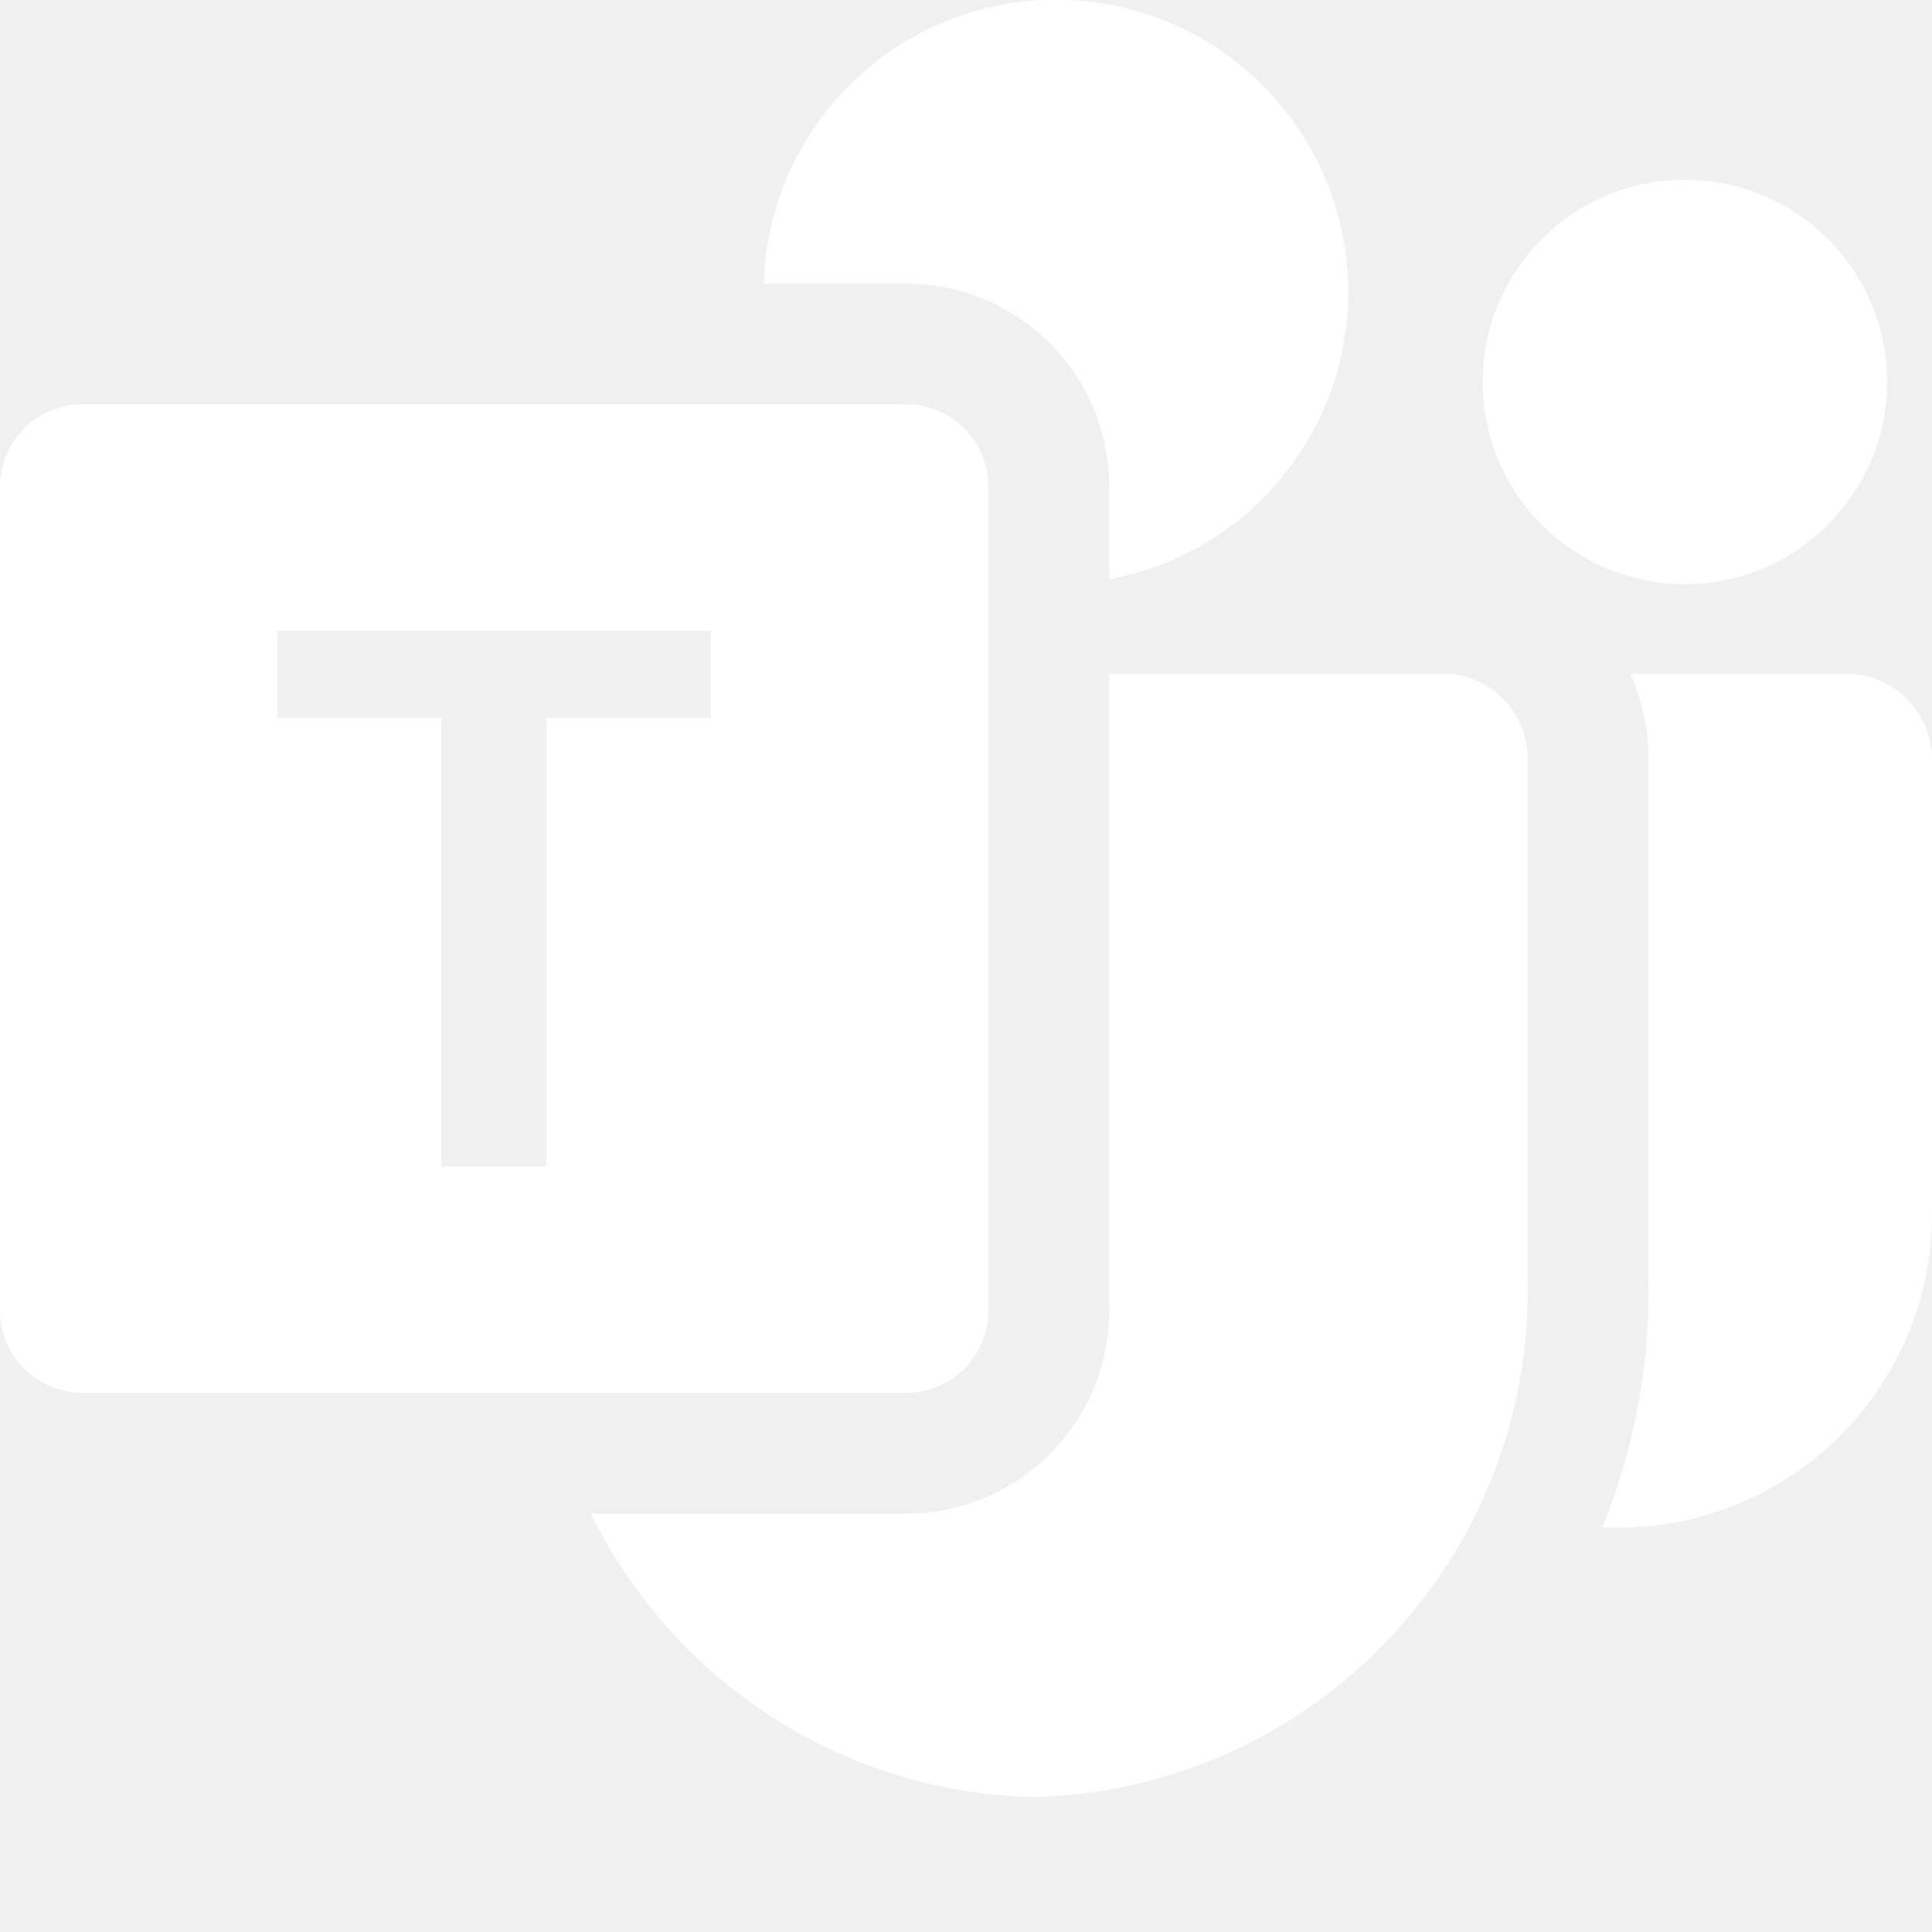
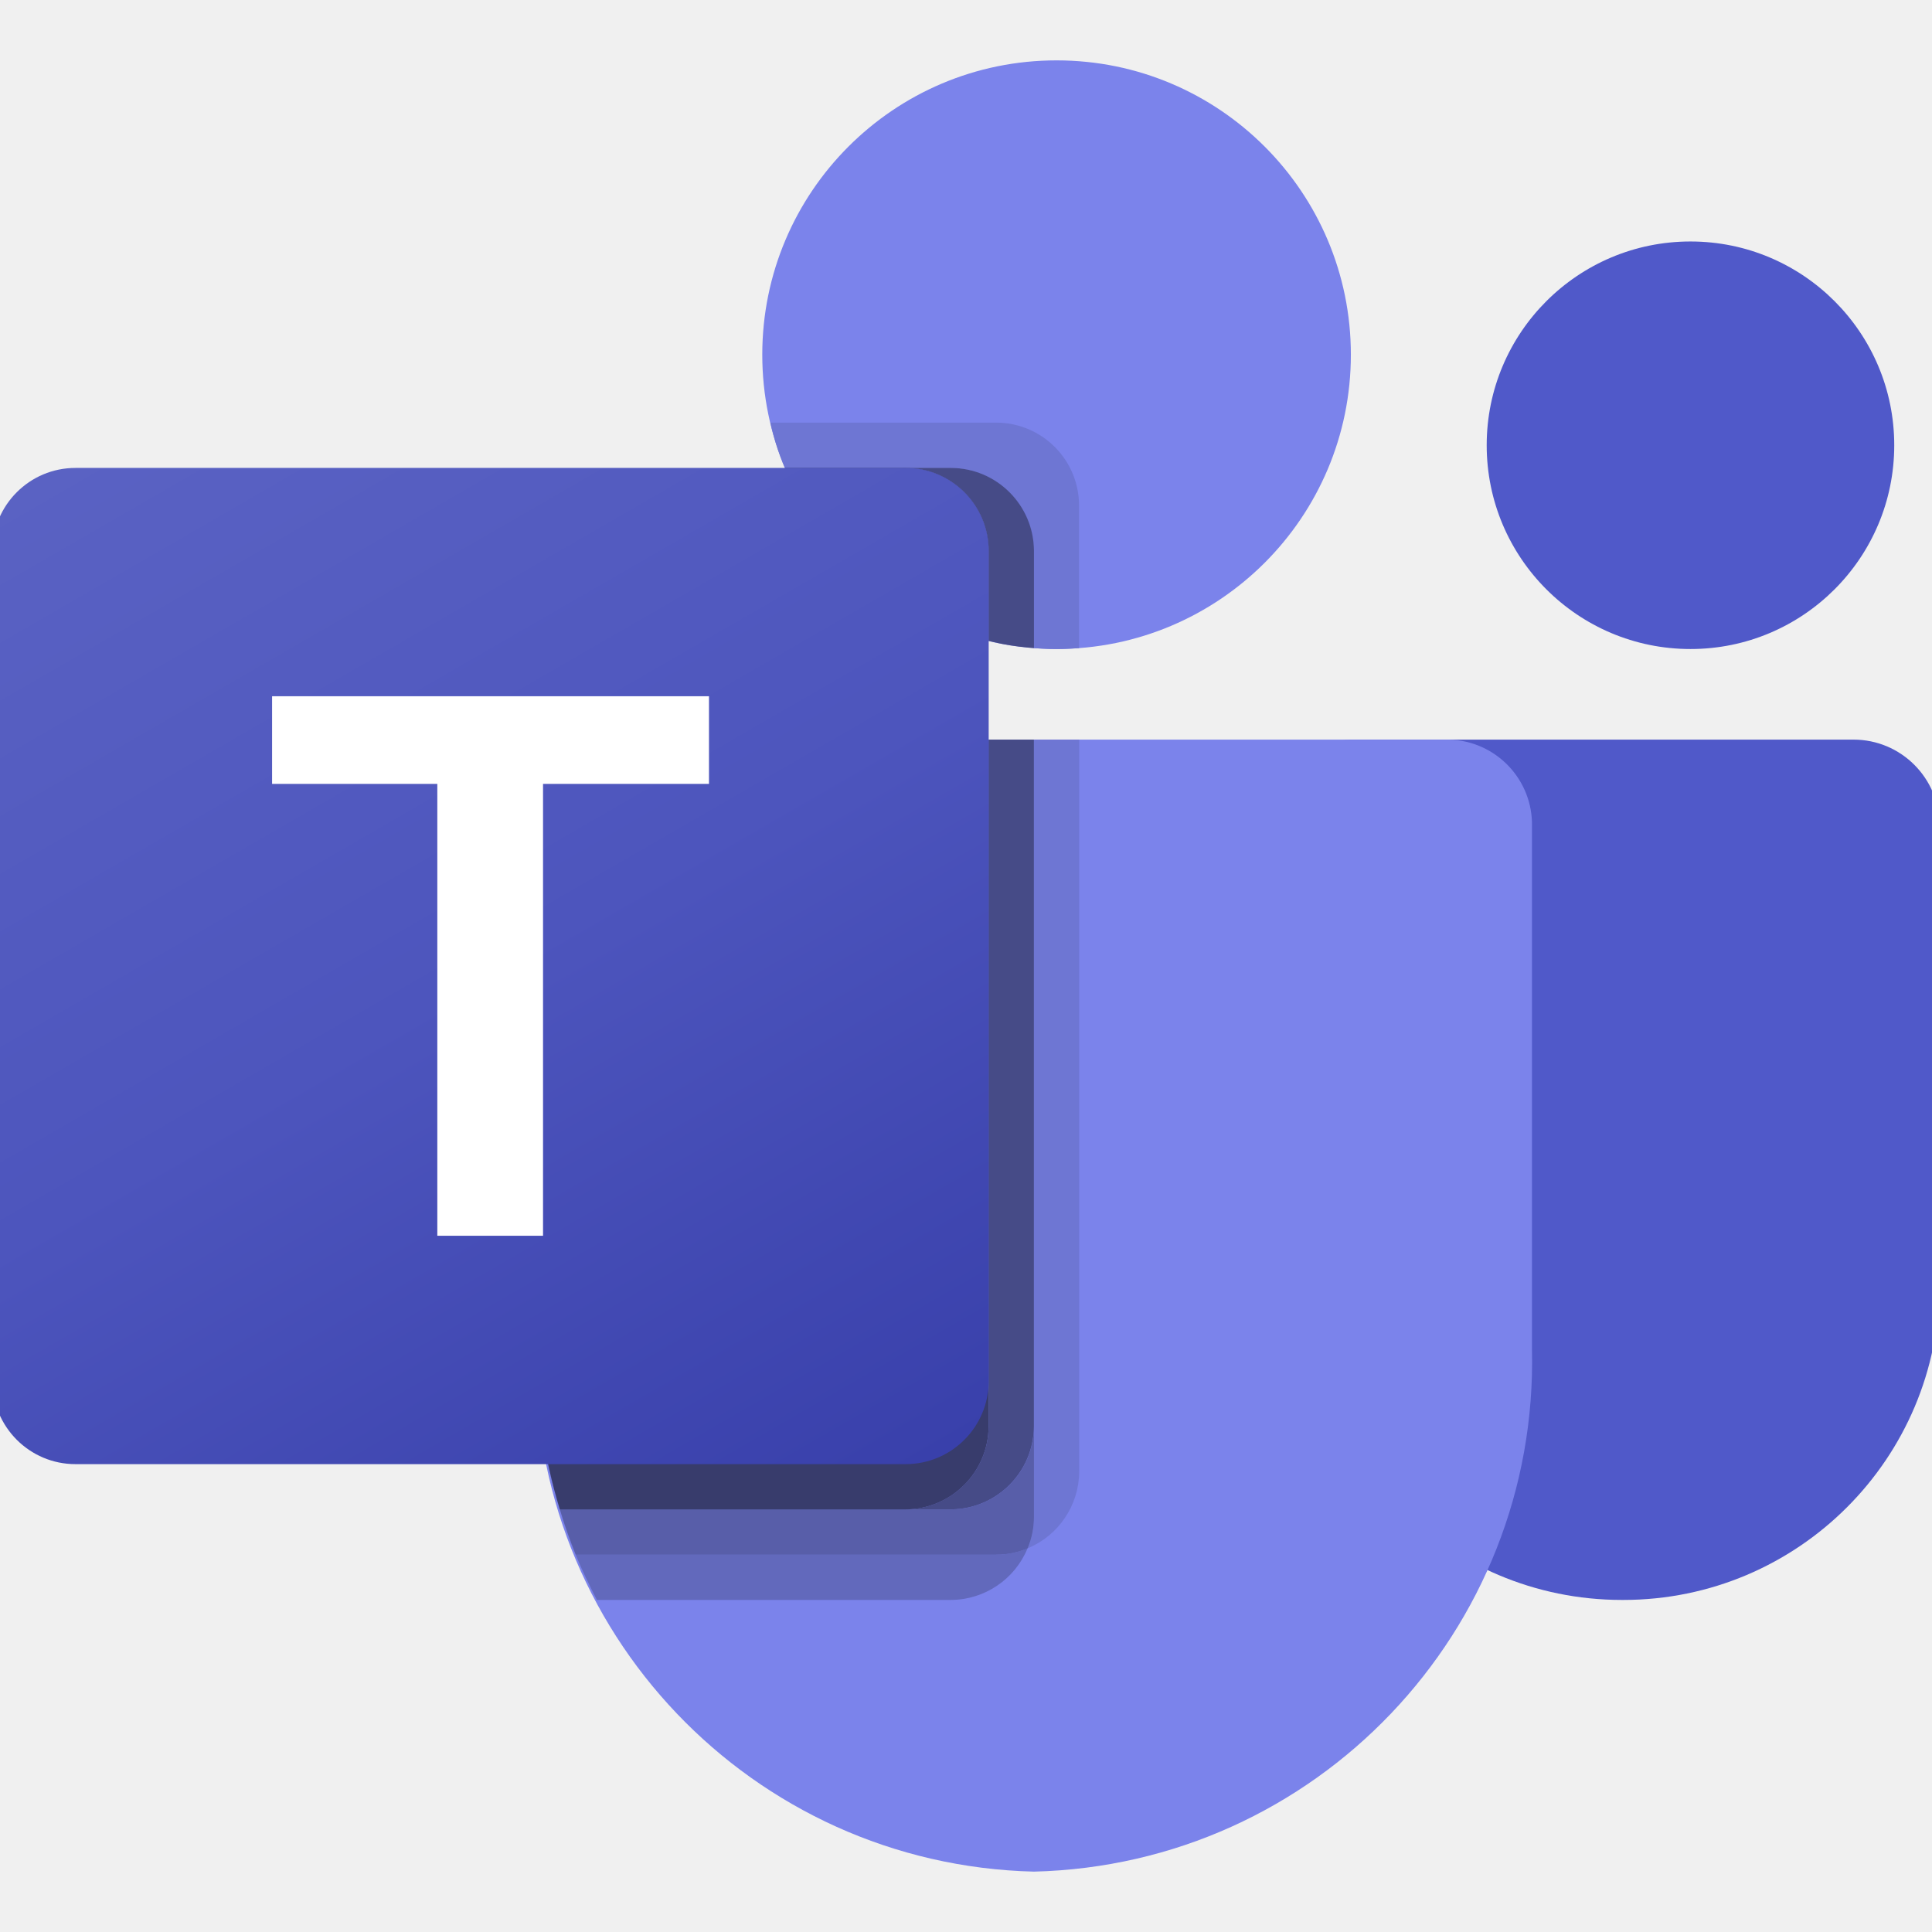
- <svg xmlns="http://www.w3.org/2000/svg" width="16" height="16" fill="white" class="bi bi-microsoft-teams" viewBox="0 0 16 16">
-   <path d="M9.186 4.797a2.42 2.42 0 1 0-2.86-2.448h1.178c.929 0 1.682.753 1.682 1.682v.766Zm-4.295 7.738h2.613c.929 0 1.682-.753 1.682-1.682V5.58h2.783a.7.7 0 0 1 .682.716v4.294a4.197 4.197 0 0 1-4.093 4.293c-1.618-.04-3-.99-3.667-2.35Zm10.737-9.372a1.674 1.674 0 1 1-3.349 0 1.674 1.674 0 0 1 3.349 0Zm-2.238 9.488c-.04 0-.08 0-.12-.002a5.19 5.19 0 0 0 .381-2.07V6.306a1.692 1.692 0 0 0-.15-.725h1.792c.39 0 .707.317.707.707v3.765a2.598 2.598 0 0 1-2.598 2.598h-.013Z" />
-   <path d="M.682 3.349h6.822c.377 0 .682.305.682.682v6.822a.682.682 0 0 1-.682.682H.682A.682.682 0 0 1 0 10.853V4.03c0-.377.305-.682.682-.682Zm5.206 2.596v-.72h-3.59v.72h1.357V9.66h.87V5.945h1.363Z" />
+ <svg xmlns="http://www.w3.org/2000/svg" width="96" height="96" viewBox="0 0 96 96" fill="none">
+   <g clip-path="url(#clip0_36_3363)">
+     <path d="M67.109 36.751H92.099C94.461 36.751 96.374 38.664 96.374 41.026V63.79C96.374 72.468 89.34 79.5 80.664 79.5H80.59C71.912 79.5 64.877 72.468 64.877 63.79V63.787V38.983C64.874 37.75 65.876 36.751 67.109 36.751Z" fill="#5059C9" />
+     <path d="M83.999 32.25C89.591 32.25 94.124 27.716 94.124 22.124C94.124 16.532 89.591 11.999 83.999 11.999C78.406 11.999 73.873 16.532 73.873 22.124C73.873 27.716 78.406 32.25 83.999 32.25Z" fill="#5059C9" />
+     <path d="M52.501 3C60.577 3 67.124 9.547 67.124 17.624C67.124 25.7 60.577 32.247 52.501 32.247C44.424 32.247 37.877 25.7 37.877 17.624C37.877 9.547 44.422 3 52.501 3Z" fill="#7B83EB" />
+     <path d="M72.002 36.751H30.75C28.417 36.809 26.572 38.744 26.625 41.077V67.04C26.299 81.04 37.376 92.658 51.374 93C65.375 92.658 76.449 81.04 76.123 67.04V41.077C76.179 38.744 74.334 36.809 72.002 36.751Z" fill="#7B83EB" />
+     <path d="M53.625 36.751H51.374V70.883V75.384C51.374 75.917 51.268 76.444 51.059 76.937C52.602 76.301 53.611 74.803 53.625 73.133V36.751Z" fill="#6E76D3" />
+     <path d="M51.059 76.934C50.569 77.141 50.041 77.25 49.506 77.25H28.603C28.918 78.016 29.279 78.758 29.66 79.5H47.255C48.925 79.49 50.425 78.477 51.059 76.934ZM27.818 74.999C28.043 75.766 28.29 76.484 28.605 77.25C28.314 76.508 28.043 75.766 27.818 74.999ZM26.625 67.098C26.633 69.775 27.036 72.439 27.818 74.999C27.036 72.439 26.636 69.775 26.625 67.098Z" fill="#6269BC" />
+     <path d="M26.625 41.074V67.034C26.625 67.037 26.625 67.04 26.625 67.04C26.625 67.04 26.625 67.04 26.625 67.037V41.074C26.625 41.077 26.625 41.077 26.625 41.074ZM30.742 36.751C28.446 36.806 26.625 38.686 26.623 40.968C26.623 40.978 26.623 40.992 26.623 41.002C26.623 40.992 26.623 40.984 26.623 40.973C26.623 40.971 26.623 40.971 26.623 40.968C26.625 38.686 28.449 36.806 30.742 36.751Z" fill="#B7B7B7" />
+     <path d="M26.625 40.973C26.625 40.984 26.625 40.992 26.625 41.002C26.625 41.023 26.625 41.047 26.625 41.069V41.074C26.625 41.074 26.625 41.074 26.625 41.077V67.04C26.625 67.04 26.625 67.04 26.625 67.042C26.625 67.061 26.625 67.079 26.625 67.1C26.633 69.778 27.036 72.442 27.818 75.002C28.043 75.768 28.314 76.51 28.605 77.252H49.508C50.041 77.252 50.569 77.147 51.062 76.937C51.268 76.447 51.377 75.919 51.377 75.384V70.883C51.361 73.149 49.527 74.984 47.261 74.999H27.821C27.033 72.418 26.631 69.733 26.628 67.034V41.069C26.625 41.037 26.625 41.005 26.625 40.973Z" fill="#585EA9" />
+     <path d="M51.374 36.751H49.124V70.883C49.108 73.149 47.274 74.984 45.008 74.999H27.818C27.031 72.418 26.628 69.733 26.625 67.034V41.069C26.625 41.037 26.625 41.005 26.625 40.971C26.625 41.002 26.625 41.034 26.625 41.069V67.034C26.628 69.733 27.031 72.418 27.818 74.999H47.258C49.524 74.984 51.358 73.149 51.374 70.883V36.751Z" fill="#464B87" />
+     <path d="M49.124 36.751H30.742C28.446 36.806 26.625 38.686 26.623 40.968C26.623 40.971 26.623 40.971 26.623 40.973C26.625 38.686 28.449 36.806 30.747 36.751H49.124Z" fill="#757575" />
+     <path d="M49.124 36.751H30.75C28.451 36.806 26.625 38.688 26.625 40.973C26.625 41.005 26.625 41.037 26.625 41.071V67.037C26.628 69.735 27.031 72.421 27.818 75.002H45.008C47.274 74.986 49.108 73.152 49.124 70.886V36.751Z" fill="#383C6C" />
+     <path d="M50.187 32.067C50.478 32.115 50.77 32.152 51.064 32.178C50.77 32.154 50.478 32.117 50.187 32.067C50.187 32.069 50.187 32.069 50.187 32.067Z" fill="#E5E5E5" />
+     <path d="M49.508 21H38.28C38.45 21.772 38.688 22.525 39.001 23.251C40.806 27.571 44.57 30.765 49.127 31.847C49.477 31.937 49.832 32.011 50.187 32.07C49.829 32.011 49.477 31.937 49.124 31.847C46.987 31.341 45.026 30.37 43.359 29.037C41.469 27.526 39.958 25.549 38.998 23.253H45.005C45.008 23.253 45.01 23.253 45.01 23.253H47.253C49.524 23.262 51.361 25.101 51.369 27.37V32.207C51.266 32.2 51.162 32.191 51.059 32.184C51.162 32.194 51.266 32.202 51.369 32.207C51.751 32.231 52.111 32.252 52.493 32.252C52.875 32.252 53.235 32.229 53.617 32.207V25.12C53.617 22.848 51.777 21.008 49.508 21Z" fill="#6E76D3" />
+     <path d="M50.187 32.07C50.478 32.117 50.77 32.154 51.064 32.181C50.77 32.152 50.476 32.115 50.187 32.07Z" fill="#929292" />
+     <path d="M47.258 23.251H45.015C47.282 23.264 49.119 25.101 49.127 27.367V31.844C49.476 31.934 49.832 32.009 50.19 32.067C50.478 32.112 50.77 32.149 51.067 32.178C51.17 32.189 51.274 32.197 51.377 32.202V27.365C51.366 25.099 49.527 23.259 47.258 23.251Z" fill="#464B87" />
+     <path d="M45.015 23.251H39.001C39.961 25.546 41.471 27.524 43.361 29.035C45.029 30.368 46.99 31.338 49.127 31.844V27.367C49.116 25.099 47.282 23.262 45.015 23.251Z" fill="#383C6C" />
+     <path d="M3.75 23.251H45.002C47.279 23.251 49.127 25.099 49.127 27.375V68.627C49.127 70.904 47.279 72.752 45.002 72.752H3.75C1.473 72.752 -0.374 70.904 -0.374 68.627V27.375C-0.374 25.096 1.473 23.251 3.75 23.251Z" fill="url(#paint0_linear_36_3363)" />
+     <path d="M35.229 38.951H26.983V61.404H21.73V38.951H13.52V34.596H35.229V38.951Z" fill="white" />
+   </g>
+   <defs>
+     <linearGradient id="paint0_linear_36_3363" x1="8.227" y1="20.02" x2="40.536" y2="75.977" gradientUnits="userSpaceOnUse">
+       <stop stop-color="#5A62C3" />
+       <stop offset="0.5" stop-color="#4D55BD" />
+       <stop offset="1" stop-color="#3940AB" />
+     </linearGradient>
+     <clipPath id="clip0_36_3363">
+       <rect width="96" height="96" fill="white" />
+     </clipPath>
+   </defs>
</svg>
